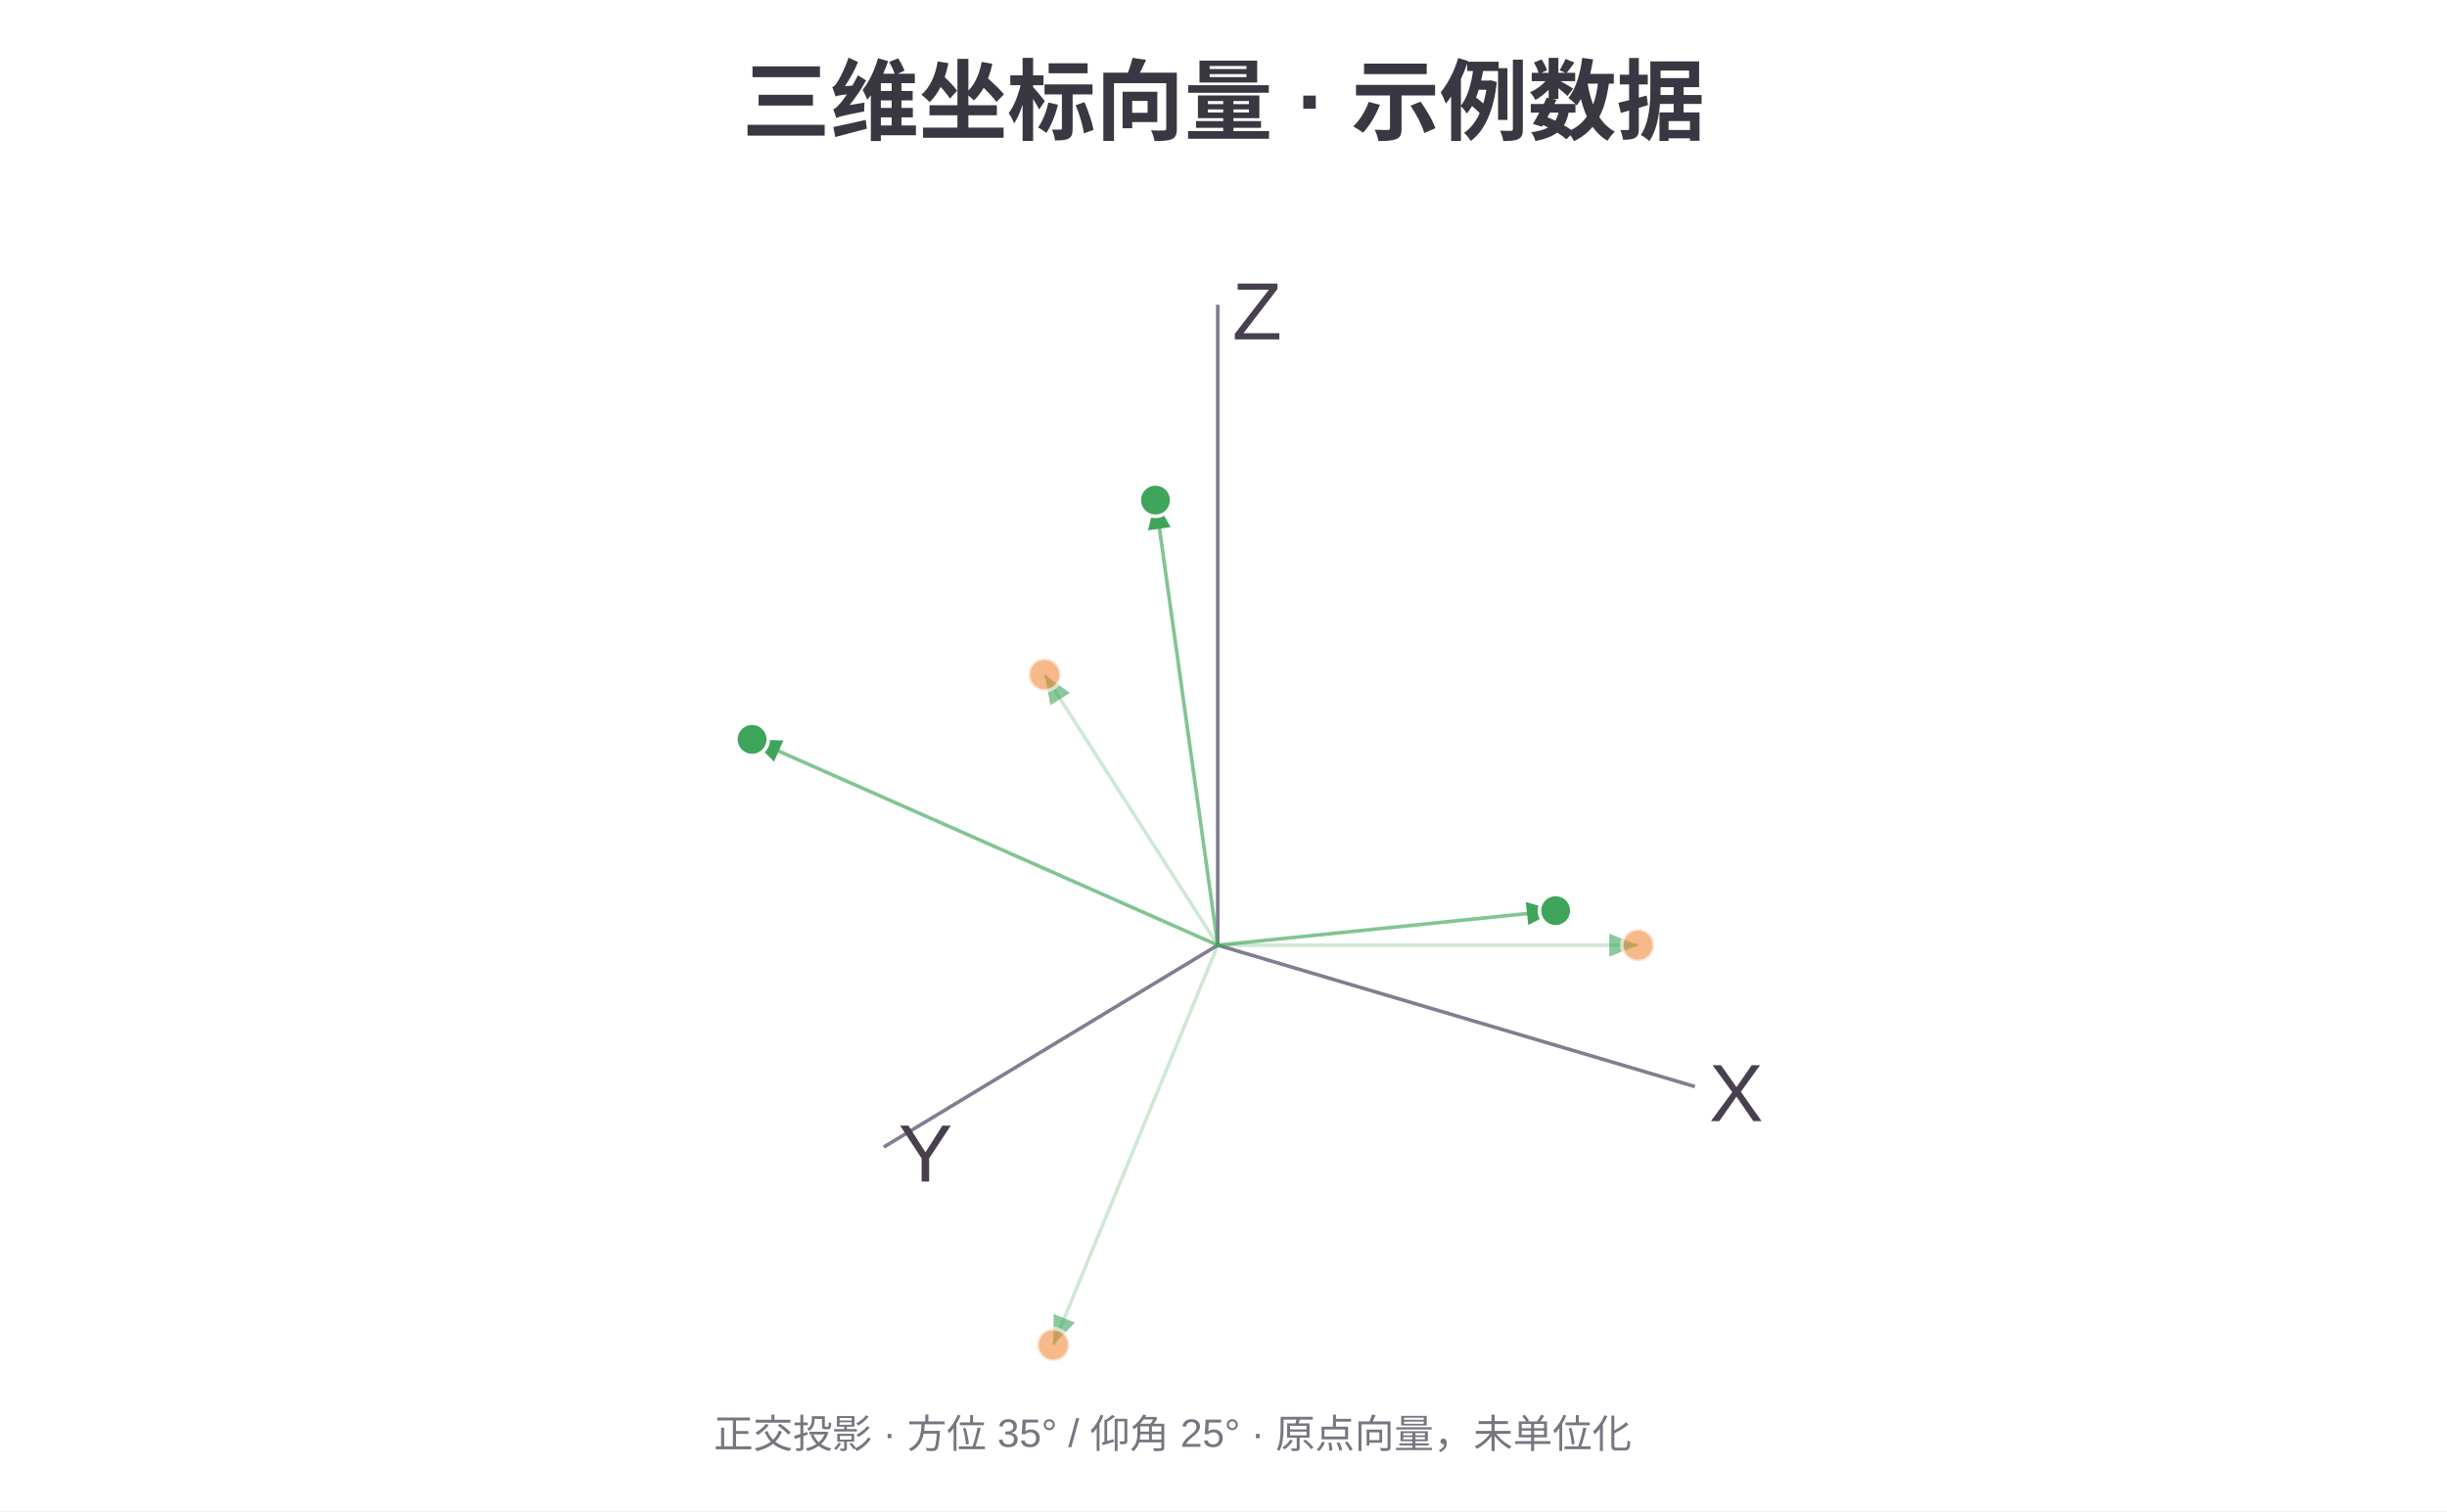
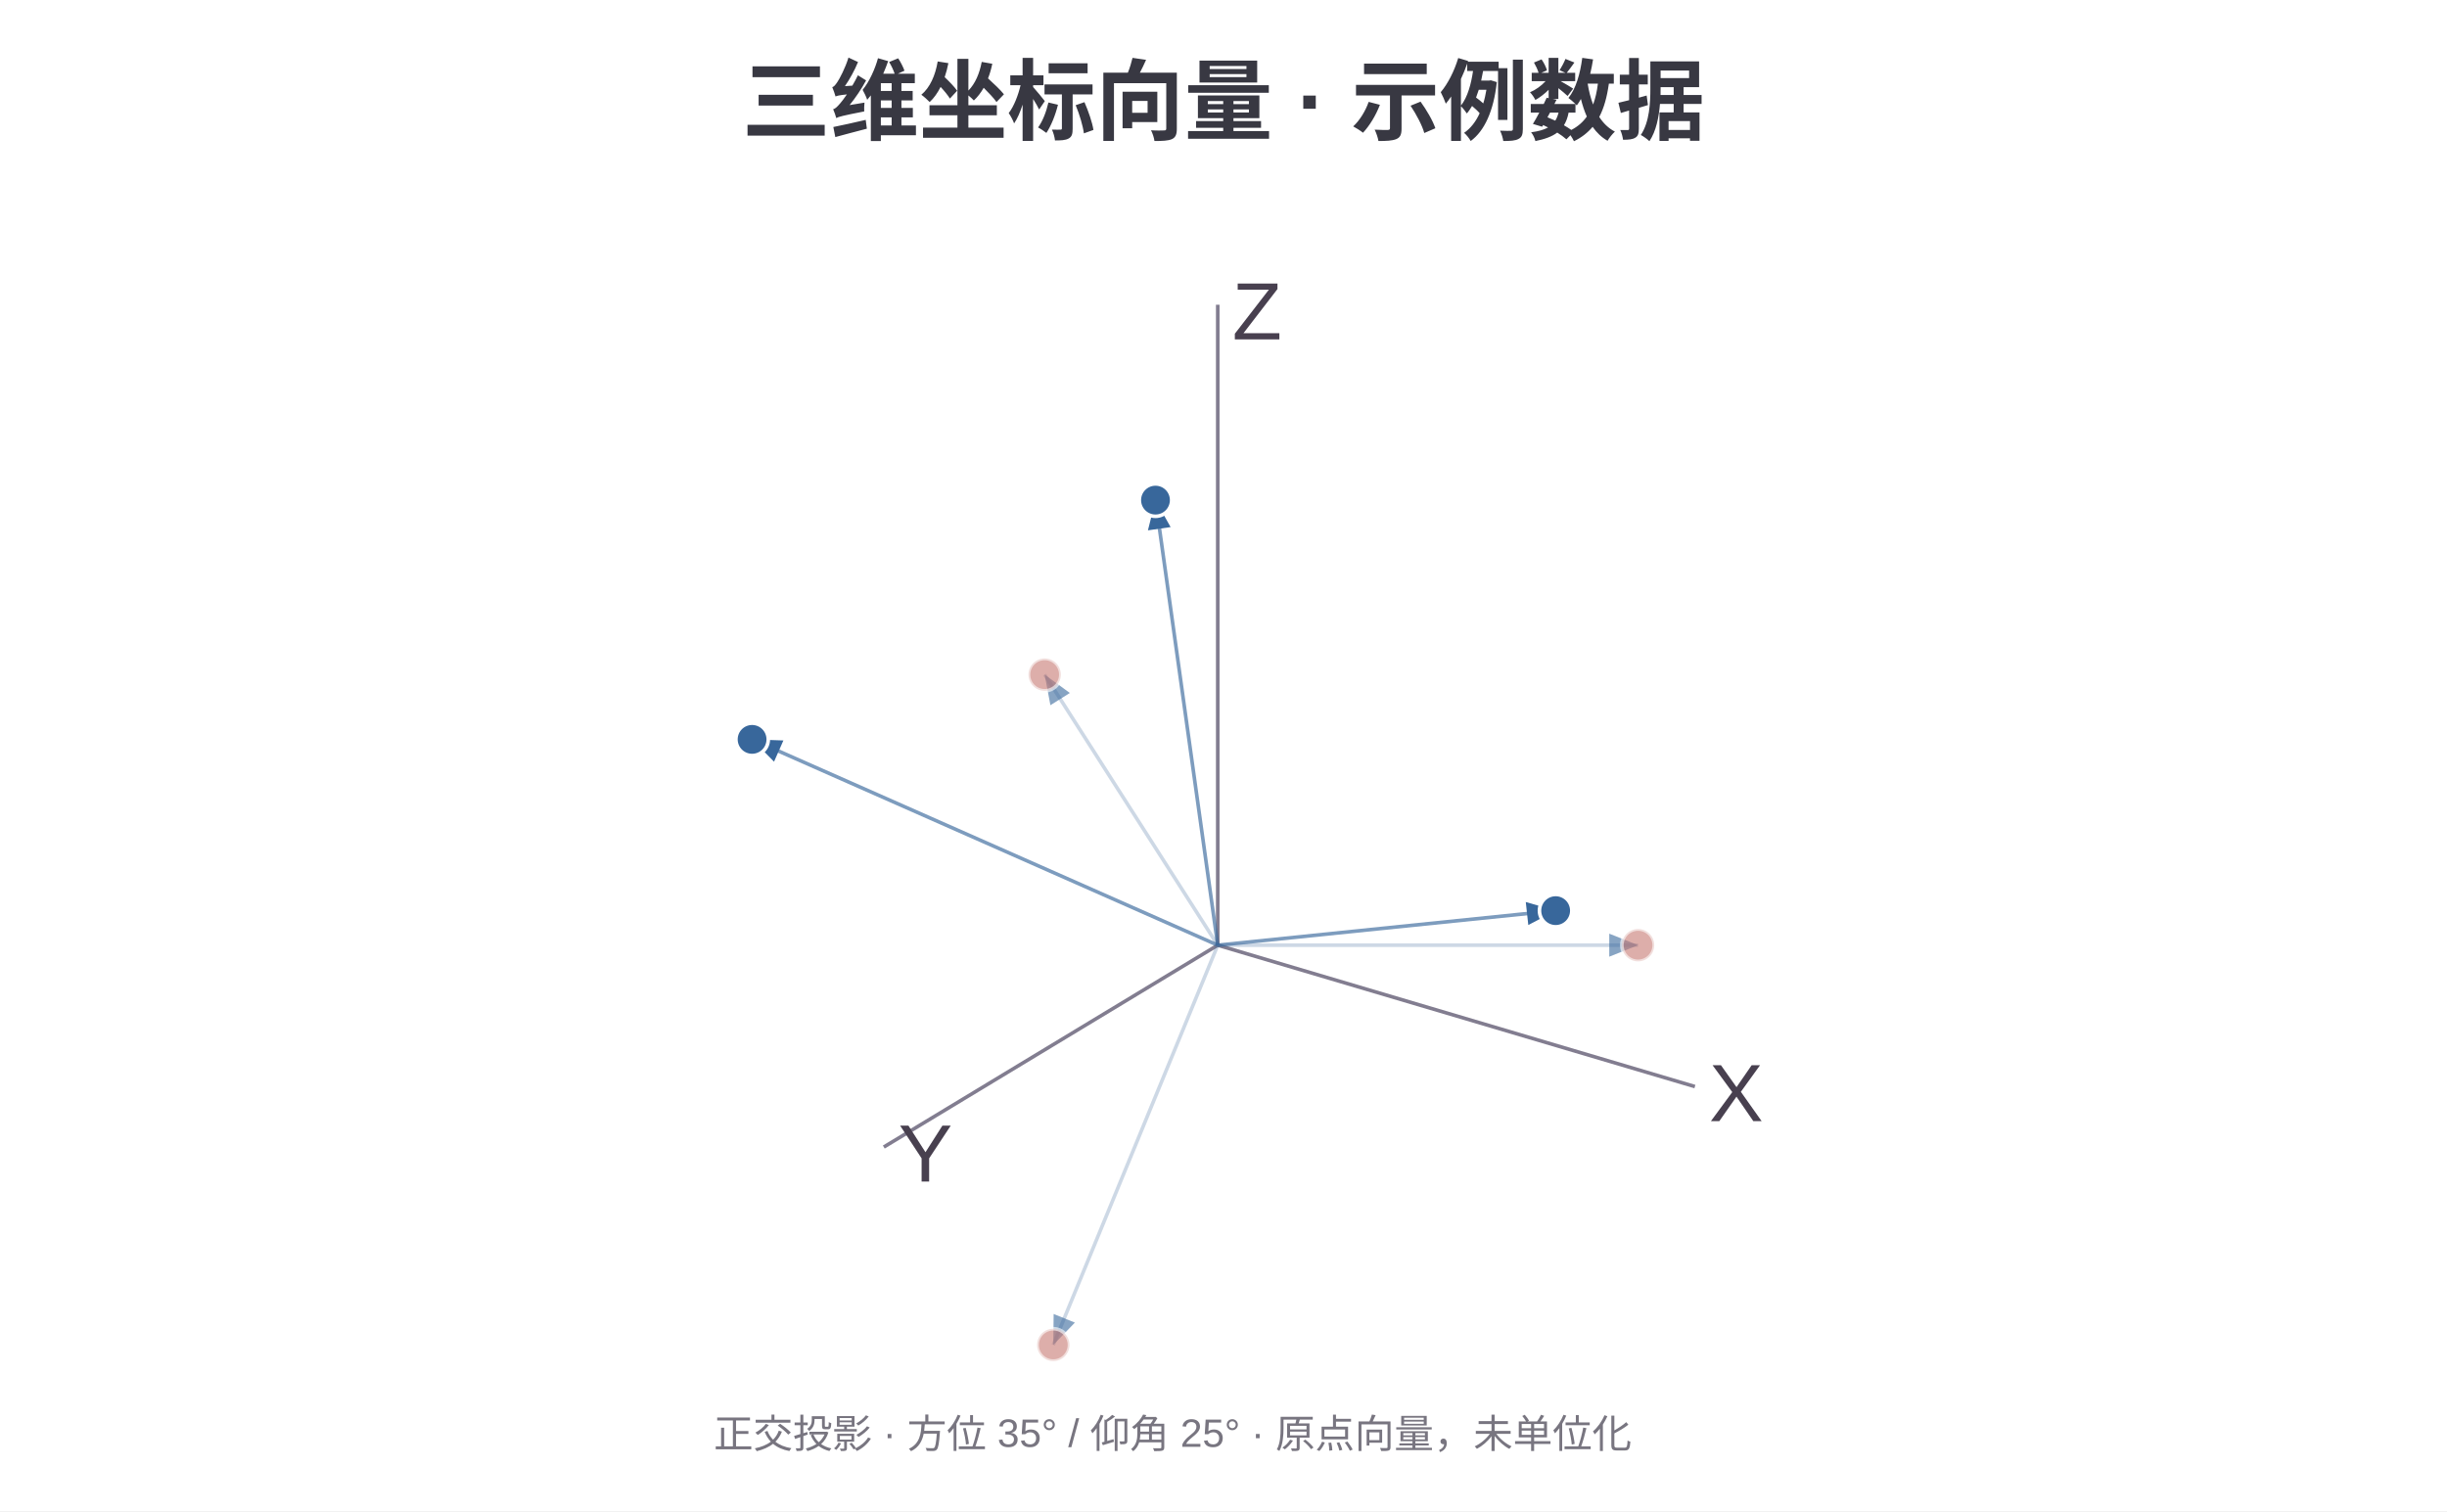
<svg xmlns="http://www.w3.org/2000/svg" width="680" height="420" version="1.1" baseProfile="full" viewBox="0 0 680 420">
  <rect width="680" height="420" x="0" y="0" fill="#fff" />
  <path d="M338.4 262.7L471 302" fill="none" pointer-events="visible" stroke="#827d90" class="zr28-cls-184" />
  <path d="M0 0l15.1 0l0 26.2l-15.1 0Z" transform="translate(474.9571 290.6733)" fill="none" pointer-events="visible" class="zr28-cls-184" />
  <text dominant-baseline="central" text-anchor="start" style="font: 22.578px Arial" y="13.095" transform="translate(474.9571 290.6733)" fill="#48404f">X</text>
  <path d="M338.4 262.7L245.6 318.8" fill="none" pointer-events="visible" stroke="#827d90" class="zr28-cls-184" />
  <path d="M0 0l15.1 0l0 26.2l-15.1 0Z" transform="translate(249.6372 307.4639)" fill="none" pointer-events="visible" class="zr28-cls-184" />
  <text dominant-baseline="central" text-anchor="start" style="font: 22.578px Arial" y="13.095" transform="translate(249.6372 307.4639)" fill="#48404f">Y</text>
  <path d="M338.4 262.7L338.4 84.7" fill="none" pointer-events="visible" stroke="#827d90" class="zr28-cls-184" />
  <path d="M0 0l13.8 0l0 26.2l-13.8 0Z" transform="translate(342.4321 73.4116)" fill="none" pointer-events="visible" class="zr28-cls-184" />
  <text dominant-baseline="central" text-anchor="start" style="font: 22.578px Arial" y="13.095" transform="translate(342.4321 73.4116)" fill="#48404f">Z</text>
-   <path d="M338.4 262.7L290.3 187.5" fill="none" pointer-events="visible" stroke="#3FA55A" stroke-opacity="0.25" class="zr28-cls-184" />
-   <polygon points="290.3 187.5 291.9 196 297.3 192.6" fill="#3FA55A" fill-opacity="0.6" class="zr28-cls-185" />
-   <circle cx="290.3" cy="187.5" r="4.5" fill="#F08A3C" fill-opacity="0.6" stroke="#fff" stroke-opacity="0.6" class="zr28-cls-186" />
-   <path d="M338.4 262.7L455.2 262.7" fill="none" pointer-events="visible" stroke="#3FA55A" stroke-opacity="0.25" class="zr28-cls-184" />
-   <polygon points="455.2 262.7 447.2 259.5 447.2 265.9" fill="#3FA55A" fill-opacity="0.6" class="zr28-cls-185" />
-   <circle cx="455.2" cy="262.7" r="4.5" fill="#F08A3C" fill-opacity="0.6" stroke="#fff" stroke-opacity="0.6" class="zr28-cls-186" />
-   <path d="M338.4 262.7L292.7 373.8" fill="none" pointer-events="visible" stroke="#3FA55A" stroke-opacity="0.25" class="zr28-cls-184" />
-   <polygon points="292.7 373.8 298.7 367.6 292.8 365.2" fill="#3FA55A" fill-opacity="0.6" class="zr28-cls-185" />
-   <circle cx="292.7" cy="373.8" r="4.5" fill="#F08A3C" fill-opacity="0.6" stroke="#fff" stroke-opacity="0.6" class="zr28-cls-186" />
-   <path d="M338.4 262.7L209 205.5" fill="none" pointer-events="visible" stroke="#3FA55A" stroke-opacity="0.65" class="zr28-cls-184" />
-   <polygon points="209 205.5 215.1 211.7 217.7 205.8" fill="#3FA55A" class="zr28-cls-185" />
-   <circle cx="209" cy="205.5" r="4.5" fill="#3FA55A" stroke="#fff" class="zr28-cls-185" />
-   <path d="M338.4 262.7L432.3 253.1" fill="none" pointer-events="visible" stroke="#3FA55A" stroke-opacity="0.65" class="zr28-cls-184" />
-   <polygon points="432.3 253.1 424 250.7 424.7 257.1" fill="#3FA55A" class="zr28-cls-185" />
-   <circle cx="432.3" cy="253.1" r="4.5" fill="#3FA55A" stroke="#fff" class="zr28-cls-185" />
-   <path d="M338.4 262.7L321.1 139" fill="none" pointer-events="visible" stroke="#3FA55A" stroke-opacity="0.65" class="zr28-cls-184" />
-   <polygon points="321.1 139 319 147.4 325.3 146.5" fill="#3FA55A" class="zr28-cls-185" />
-   <circle cx="321.1" cy="139" r="4.5" fill="#3FA55A" stroke="#fff" class="zr28-cls-185" />
+   <path d="M338.4 262.7L290.3 187.5" fill="none" pointer-events="visible" stroke="#38679b" stroke-opacity="0.25" class="zr28-cls-184" />
+   <polygon points="290.3 187.5 291.9 196 297.3 192.6" fill="#38679b" fill-opacity="0.6" class="zr28-cls-185" />
+   <circle cx="290.3" cy="187.5" r="4.5" fill="#c77972" fill-opacity="0.6" stroke="#fff" stroke-opacity="0.6" class="zr28-cls-186" />
+   <path d="M338.4 262.7L455.2 262.7" fill="none" pointer-events="visible" stroke="#38679b" stroke-opacity="0.25" class="zr28-cls-184" />
+   <polygon points="455.2 262.7 447.2 259.5 447.2 265.9" fill="#38679b" fill-opacity="0.6" class="zr28-cls-185" />
+   <circle cx="455.2" cy="262.7" r="4.5" fill="#c77972" fill-opacity="0.6" stroke="#fff" stroke-opacity="0.6" class="zr28-cls-186" />
+   <path d="M338.4 262.7L292.7 373.8" fill="none" pointer-events="visible" stroke="#38679b" stroke-opacity="0.25" class="zr28-cls-184" />
+   <polygon points="292.7 373.8 298.7 367.6 292.8 365.2" fill="#38679b" fill-opacity="0.6" class="zr28-cls-185" />
+   <circle cx="292.7" cy="373.8" r="4.5" fill="#c77972" fill-opacity="0.6" stroke="#fff" stroke-opacity="0.6" class="zr28-cls-186" />
+   <path d="M338.4 262.7L209 205.5" fill="none" pointer-events="visible" stroke="#38679b" stroke-opacity="0.65" class="zr28-cls-184" />
+   <polygon points="209 205.5 215.1 211.7 217.7 205.8" fill="#38679b" class="zr28-cls-185" />
+   <circle cx="209" cy="205.5" r="4.5" fill="#38679b" stroke="#fff" class="zr28-cls-185" />
+   <path d="M338.4 262.7L432.3 253.1" fill="none" pointer-events="visible" stroke="#38679b" stroke-opacity="0.65" class="zr28-cls-184" />
+   <polygon points="432.3 253.1 424 250.7 424.7 257.1" fill="#38679b" class="zr28-cls-185" />
+   <circle cx="432.3" cy="253.1" r="4.5" fill="#38679b" stroke="#fff" class="zr28-cls-185" />
+   <path d="M338.4 262.7L321.1 139" fill="none" pointer-events="visible" stroke="#38679b" stroke-opacity="0.65" class="zr28-cls-184" />
+   <polygon points="321.1 139 319 147.4 325.3 146.5" fill="#38679b" class="zr28-cls-185" />
+   <circle cx="321.1" cy="139" r="4.5" fill="#38679b" stroke="#fff" class="zr28-cls-185" />
  <path d="M0 0l283.4 0l0 12.8l-283.4 0Z" transform="translate(198.32 391.24)" fill="none" pointer-events="visible" class="zr28-cls-184" />
  <text dominant-baseline="central" text-anchor="start" style="font: 11px Arial" xml:space="preserve" y="6.38" transform="translate(198.32 391.24)" fill="#787580">正交投影 · 方位 35° / 仰角 25° · 原点向量，未单位化</text>
  <path d="M-142.1 0l284.1 0l0 28.5l-284.1 0Z" transform="translate(340 12)" fill="rgb(0,0,0)" fill-opacity="0" stroke="#3c3c41" stroke-width="0" class="zr28-cls-187" />
  <path d="M-142.1 0l284.1 0l0 28.5l-284.1 0Z" transform="translate(340 12)" fill="none" pointer-events="visible" class="zr28-cls-187" />
  <text dominant-baseline="central" text-anchor="middle" style="font-size:24.578px;font-family:Arial;font-weight:bold;" xml:space="preserve" y="14.255" transform="translate(340 12)" fill="#383842">三维坐标向量 · 示例数据</text>
  <style>
.zr28-cls-184:hover {
cursor:pointer;
}
.zr28-cls-185:hover {
cursor:pointer;
- fill:rgba(69,181,99,1);
+ fill:rgba(61,113,170,1);
}
.zr28-cls-186:hover {
cursor:pointer;
- fill:rgba(255,151,66,1);
+ fill:rgba(218,133,125,1);
}
.zr28-cls-187:hover {
pointer-events:none;
}



</style>
</svg>
